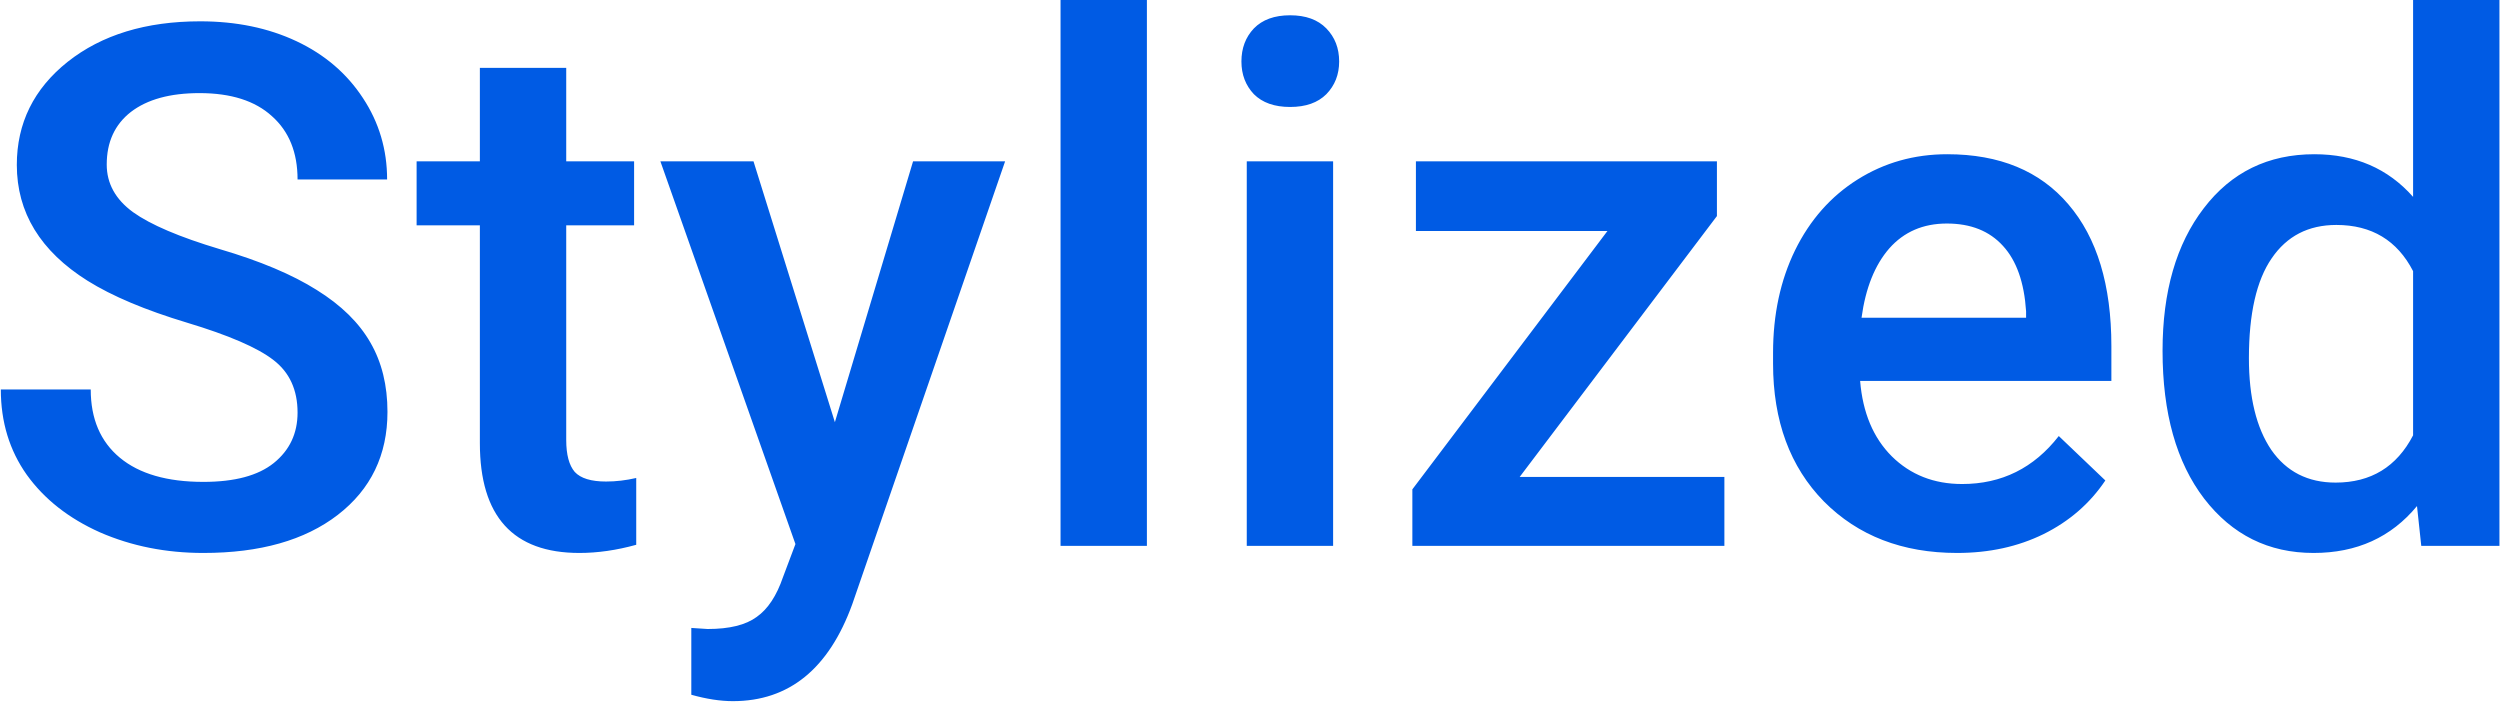
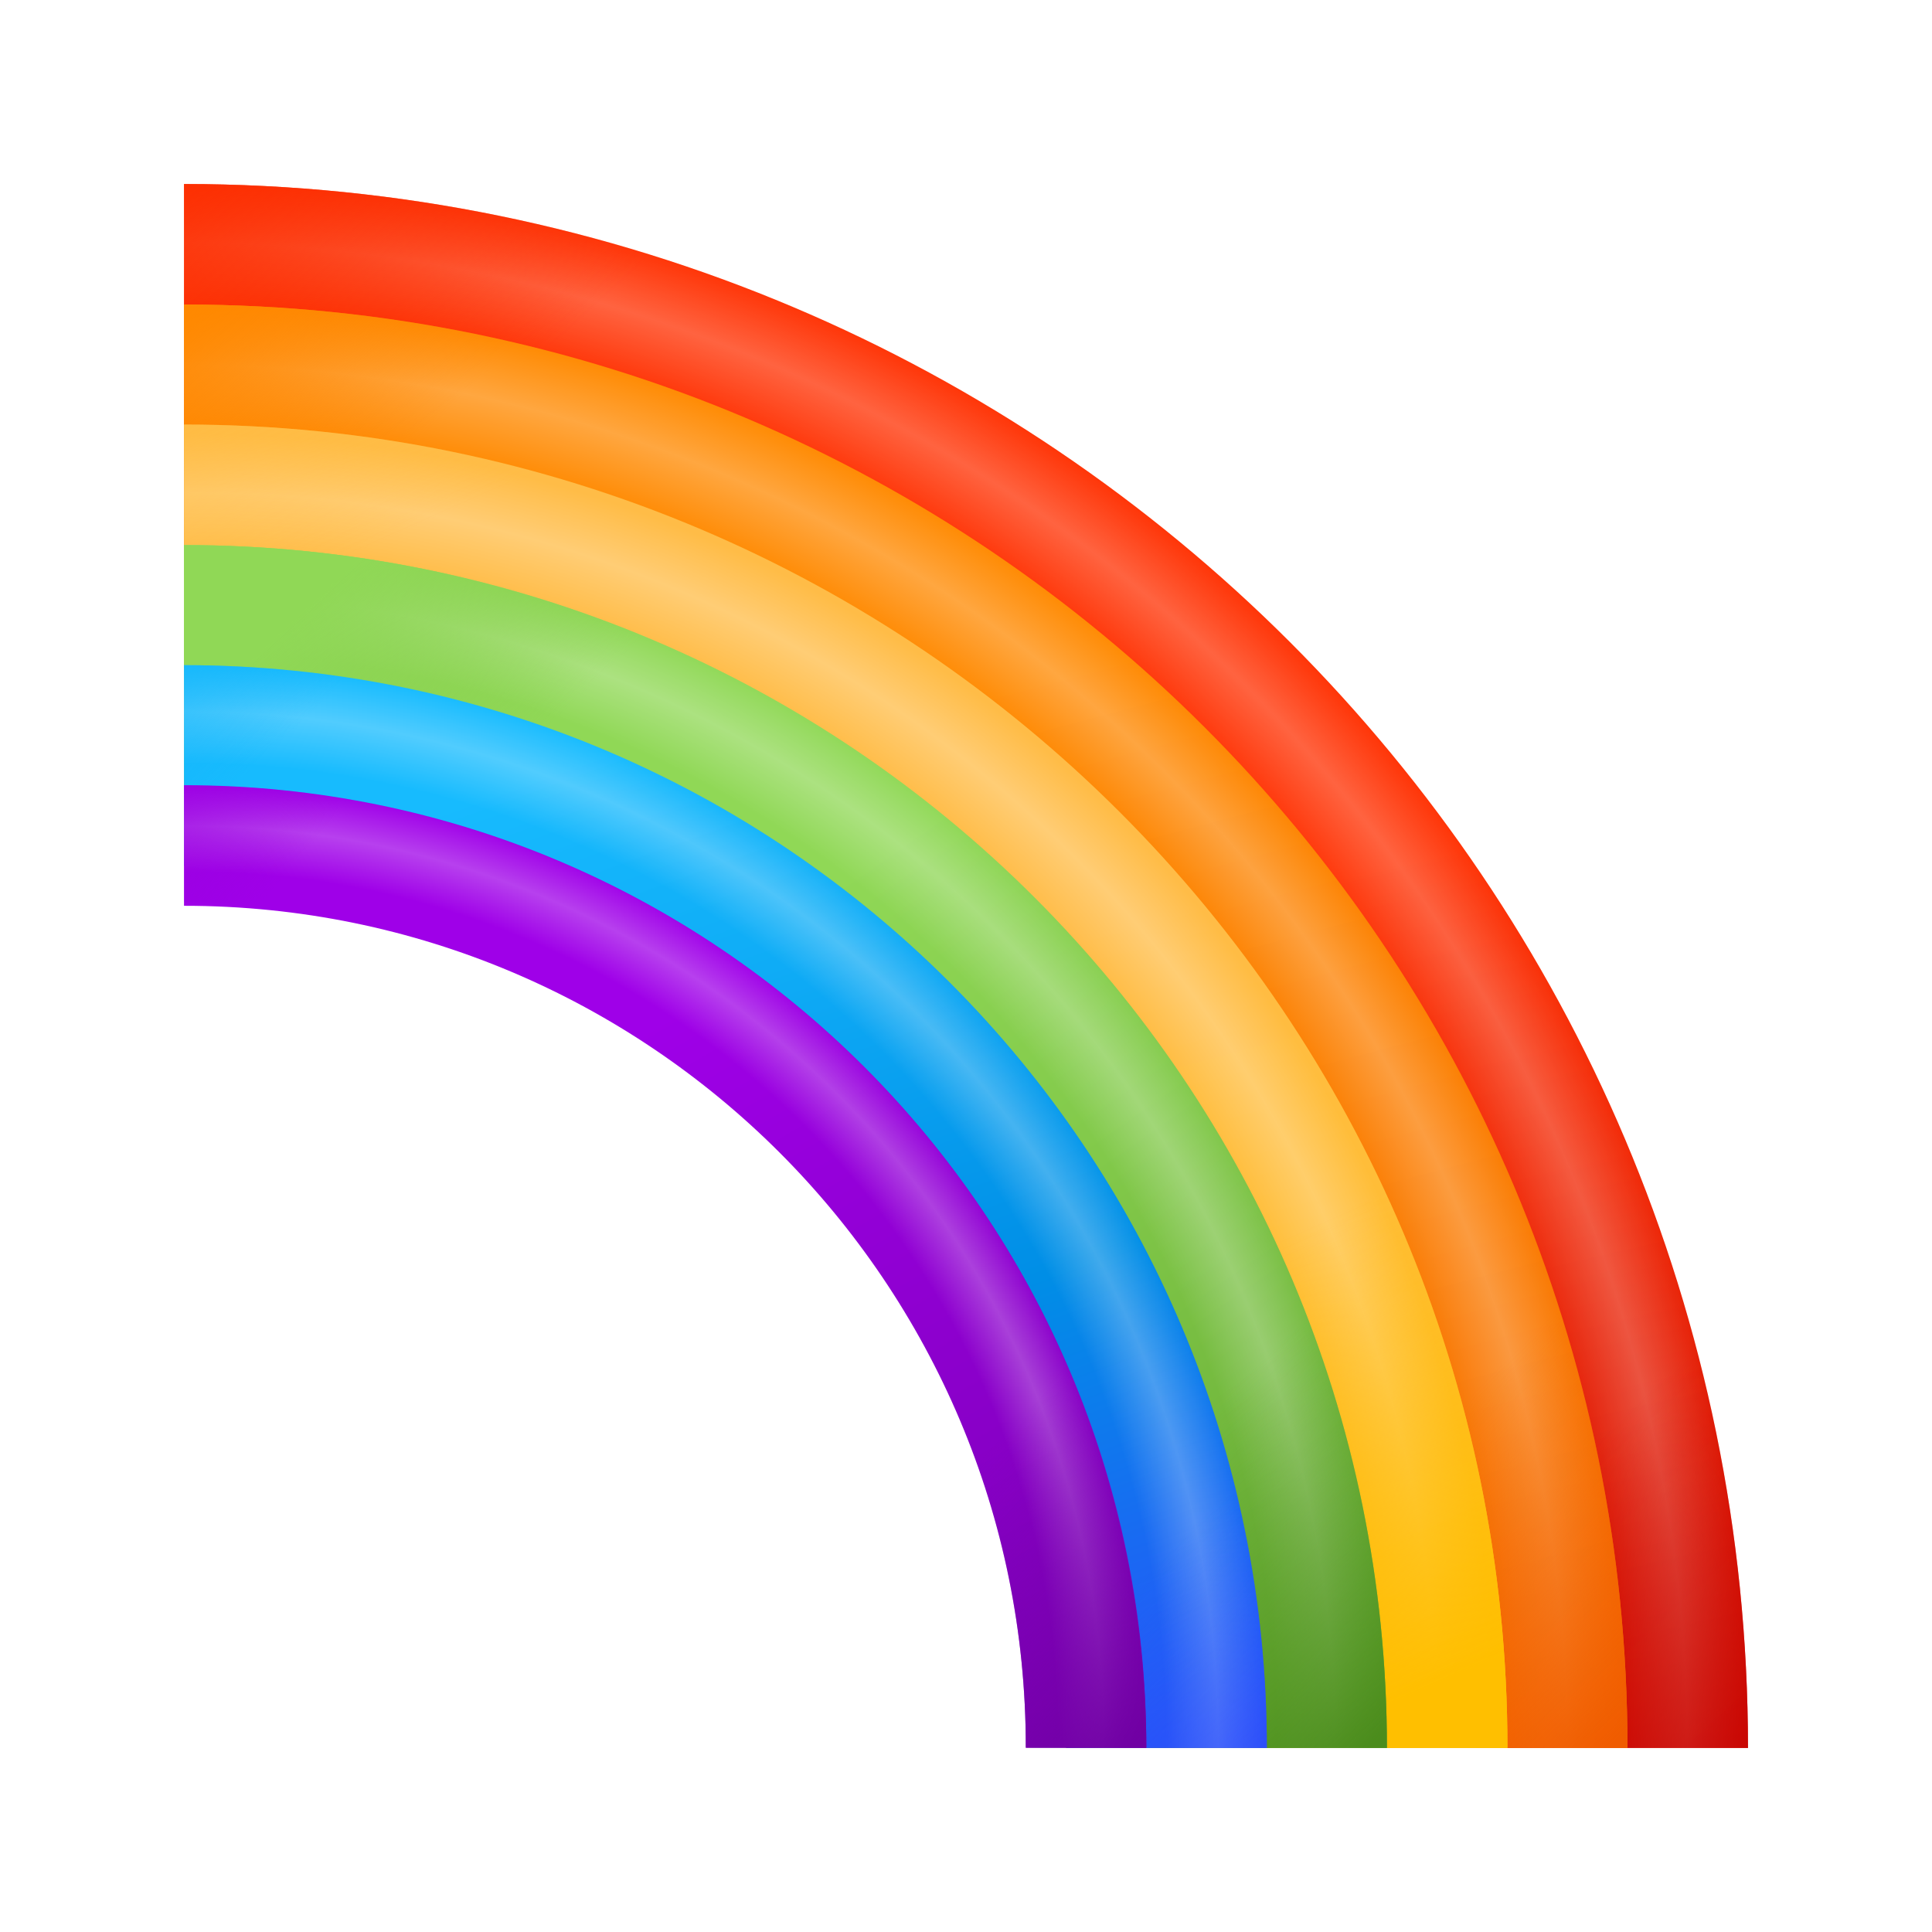
- <svg xmlns="http://www.w3.org/2000/svg" width="2061" height="579" viewBox="0 0 2061 579" fill="none">
-   <path d="M245.309 340.137C245.309 321.387 238.668 306.934 225.387 296.777C212.301 286.621 188.57 276.367 154.195 266.016C119.82 255.664 92.477 244.141 72.164 231.445C33.297 207.031 13.863 175.195 13.863 135.938C13.863 101.563 27.828 73.242 55.758 50.977C83.883 28.711 120.309 17.578 165.035 17.578C194.723 17.578 221.188 23.047 244.43 33.984C267.672 44.922 285.934 60.547 299.215 80.859C312.496 100.977 319.137 123.34 319.137 147.949H245.309C245.309 125.684 238.277 108.301 224.215 95.801C210.348 83.106 190.426 76.758 164.449 76.758C140.23 76.758 121.383 81.934 107.906 92.285C94.625 102.637 87.984 117.09 87.984 135.645C87.984 151.27 95.211 164.355 109.664 174.902C124.117 185.254 147.945 195.41 181.148 205.371C214.352 215.137 241.012 226.367 261.129 239.062C281.246 251.562 295.992 266.016 305.367 282.422C314.742 298.633 319.43 317.676 319.43 339.551C319.43 375.098 305.758 403.418 278.414 424.512C251.266 445.41 214.352 455.859 167.672 455.859C136.812 455.859 108.395 450.195 82.418 438.867C56.637 427.344 36.52 411.523 22.066 391.406C7.809 371.289 0.68 347.852 0.68 321.094H74.801C74.801 345.312 82.809 364.062 98.824 377.344C114.84 390.625 137.789 397.266 167.672 397.266C193.453 397.266 212.789 392.09 225.68 381.738C238.766 371.191 245.309 357.324 245.309 340.137ZM466.793 55.957V133.008H522.75V185.742H466.793V362.695C466.793 374.805 469.137 383.594 473.824 389.062C478.707 394.336 487.301 396.973 499.605 396.973C507.809 396.973 516.109 395.996 524.508 394.043V449.121C508.297 453.613 492.672 455.859 477.633 455.859C422.945 455.859 395.602 425.684 395.602 365.332V185.742H343.453V133.008H395.602V55.957H466.793ZM688.277 348.047L752.73 133.008H828.609L702.633 498.047C683.297 551.367 650.484 578.027 604.195 578.027C593.844 578.027 582.418 576.27 569.918 572.754V517.676L583.395 518.555C601.363 518.555 614.84 515.234 623.824 508.594C633.004 502.148 640.23 491.211 645.504 475.781L655.758 448.535L544.43 133.008H621.188L688.277 348.047ZM945.504 450H874.312V0H945.504V450ZM1099.02 450H1027.83V133.008H1099.02V450ZM1023.43 50.684C1023.43 39.746 1026.85 30.664 1033.69 23.438C1040.72 16.211 1050.68 12.598 1063.57 12.598C1076.46 12.598 1086.42 16.211 1093.45 23.438C1100.48 30.664 1104 39.746 1104 50.684C1104 61.426 1100.48 70.41 1093.45 77.637C1086.42 84.668 1076.46 88.184 1063.57 88.184C1050.68 88.184 1040.72 84.668 1033.69 77.637C1026.85 70.41 1023.43 61.426 1023.43 50.684ZM1252.83 393.164H1421.58V450H1164.35V403.418L1325.19 190.43H1167.28V133.008H1415.43V178.125L1252.83 393.164ZM1613.47 455.859C1568.36 455.859 1531.73 441.699 1503.61 413.379C1475.68 384.863 1461.71 346.973 1461.71 299.707V290.918C1461.71 259.277 1467.77 231.055 1479.88 206.25C1492.18 181.25 1509.37 161.816 1531.44 147.949C1553.51 134.082 1578.12 127.148 1605.27 127.148C1648.43 127.148 1681.73 140.918 1705.17 168.457C1728.8 195.996 1740.62 234.961 1740.62 285.352V314.062H1533.49C1535.64 340.234 1544.33 360.938 1559.57 376.172C1575 391.406 1594.33 399.023 1617.57 399.023C1650.19 399.023 1676.75 385.84 1697.26 359.473L1735.64 396.094C1722.95 415.039 1705.95 429.785 1684.66 440.332C1663.57 450.684 1639.84 455.859 1613.47 455.859ZM1604.98 184.277C1585.45 184.277 1569.62 191.113 1557.52 204.785C1545.6 218.457 1537.98 237.5 1534.66 261.914H1670.31V256.641C1668.75 232.812 1662.4 214.844 1651.27 202.734C1640.13 190.43 1624.7 184.277 1604.98 184.277ZM1782.81 289.16C1782.81 240.332 1794.14 201.172 1816.79 171.68C1839.45 141.992 1869.82 127.148 1907.91 127.148C1941.5 127.148 1968.65 138.867 1989.35 162.305V0H2060.54V450H1996.09L1992.57 417.188C1971.29 442.969 1942.87 455.859 1907.32 455.859C1870.21 455.859 1840.13 440.918 1817.09 411.035C1794.23 381.152 1782.81 340.527 1782.81 289.16ZM1854 295.312C1854 327.539 1860.15 352.734 1872.46 370.898C1884.96 388.867 1902.63 397.852 1925.48 397.852C1954.59 397.852 1975.88 384.863 1989.35 358.887V223.535C1976.27 198.145 1955.17 185.449 1926.07 185.449C1903.02 185.449 1885.25 194.629 1872.75 212.988C1860.25 231.152 1854 258.594 1854 295.312Z" fill="#005BE4" />
+ <svg xmlns="http://www.w3.org/2000/svg" width="24" height="24" viewBox="0 0 24 24" fill="none">
+   <path d="M21.714 21.714H13.246C13.246 15.937 8.063 10.754 2.286 10.754V2.286C13.017 2.286 21.714 10.983 21.714 21.714Z" fill="url(#paint0_linear)" />
+   <path opacity="0.5" d="M21.714 21.714H13.246C13.246 15.937 8.063 10.754 2.286 10.754V2.286C13.017 2.286 21.714 10.983 21.714 21.714Z" fill="url(#paint1_radial)" />
+   <path d="M21.714 21.714H13.246C13.246 15.937 8.063 10.754 2.286 10.754V2.286C13.017 2.286 21.714 10.983 21.714 21.714Z" fill="url(#paint2_linear)" />
+   <path d="M2.286 10.754V3.783C12.188 3.783 20.217 11.811 20.217 21.714H13.246C13.246 15.937 8.063 10.754 2.286 10.754Z" fill="url(#paint3_linear)" />
+   <path opacity="0.5" d="M2.286 10.754V3.783C12.188 3.783 20.217 11.811 20.217 21.714H13.246C13.246 15.937 8.063 10.754 2.286 10.754Z" fill="url(#paint4_radial)" />
+   <path d="M2.286 10.754V3.783C12.188 3.783 20.217 11.811 20.217 21.714H13.246C13.246 15.937 8.063 10.754 2.286 10.754Z" fill="url(#paint5_linear)" />
+   <path d="M2.286 10.754V5.274C11.366 5.274 18.726 12.634 18.726 21.714H13.246C13.246 15.937 8.063 10.754 2.286 10.754Z" fill="url(#paint6_linear)" />
+   <path opacity="0.5" d="M2.286 10.754V5.274C11.366 5.274 18.726 12.634 18.726 21.714H13.246C13.246 15.937 8.063 10.754 2.286 10.754Z" fill="url(#paint7_radial)" />
+   <path d="M2.286 10.754V5.274C11.366 5.274 18.726 12.634 18.726 21.714H13.246C13.246 15.937 8.063 10.754 2.286 10.754Z" fill="url(#paint8_linear)" />
+   <path d="M2.286 10.754V6.771C10.537 6.771 17.229 13.463 17.229 21.714H13.246C13.246 15.937 8.063 10.754 2.286 10.754Z" fill="url(#paint9_linear)" />
+   <path opacity="0.5" d="M2.286 10.754V6.771C10.537 6.771 17.229 13.463 17.229 21.714H13.246C13.246 15.937 8.063 10.754 2.286 10.754Z" fill="url(#paint10_radial)" />
+   <path d="M2.286 10.754V6.771C10.537 6.771 17.229 13.463 17.229 21.714H13.246C13.246 15.937 8.063 10.754 2.286 10.754Z" fill="url(#paint11_linear)" />
+   <path d="M2.286 10.754V8.263C9.714 8.263 15.737 14.286 15.737 21.714H13.246C13.246 15.937 8.063 10.754 2.286 10.754Z" fill="url(#paint12_linear)" />
+   <path opacity="0.5" d="M2.286 10.754V8.263C9.714 8.263 15.737 14.286 15.737 21.714H13.246C13.246 15.937 8.063 10.754 2.286 10.754Z" fill="url(#paint13_radial)" />
+   <path d="M2.286 10.754V8.263C9.714 8.263 15.737 14.286 15.737 21.714H12.8C12.794 15.937 8.063 10.754 2.286 10.754Z" fill="url(#paint14_linear)" />
+   <path d="M2.286 11.252V9.754C8.891 9.754 14.24 15.109 14.24 21.709H12.743C12.748 15.937 8.063 11.252 2.286 11.252Z" fill="url(#paint15_linear)" />
+   <path opacity="0.5" d="M2.286 11.206V9.76C8.891 9.76 14.24 15.114 14.24 21.715H12.743C12.748 15.937 8.063 11.206 2.286 11.206Z" fill="url(#paint16_radial)" />
+   <path d="M2.286 11.206V9.76C8.874 9.737 14.217 15.08 14.24 21.714H12.743C12.748 15.937 8.063 11.206 2.286 11.206Z" fill="url(#paint17_linear)" />
+   <defs>
+     <linearGradient id="paint0_linear" x1="14.471" y1="25.771" x2="11.283" y2="12.022" gradientUnits="userSpaceOnUse">
+       <stop stop-color="#C20000" />
+       <stop offset="0.077" stop-color="#C80400" />
+       <stop offset="0.684" stop-color="#F02300" />
+       <stop offset="0.999" stop-color="#FF2F00" />
+     </linearGradient>
+     <radialGradient id="paint1_radial" cx="0" cy="0" r="1" gradientUnits="userSpaceOnUse" gradientTransform="translate(2.31506 21.657) rotate(180) scale(19.4019)">
+       <stop offset="0.907" stop-color="white" stop-opacity="0" />
+       <stop offset="0.955" stop-color="white" stop-opacity="0.5" />
+       <stop offset="1" stop-color="white" stop-opacity="0" />
+     </radialGradient>
+     <linearGradient id="paint2_linear" x1="21.913" y1="23.363" x2="1.987" y2="1.477" gradientUnits="userSpaceOnUse">
+       <stop stop-color="#C20000" />
+       <stop offset="0.028" stop-color="#C50200" stop-opacity="0.846" />
+       <stop offset="0.185" stop-color="#CF0A00" stop-opacity="0" />
+       <stop offset="0.392" stop-color="#DD1500" stop-opacity="0" />
+       <stop offset="0.818" stop-color="#F72900" stop-opacity="0" />
+       <stop offset="0.961" stop-color="#FC2D00" stop-opacity="0.791" />
+       <stop offset="0.999" stop-color="#FF2F00" />
+     </linearGradient>
+     <linearGradient id="paint3_linear" x1="14.806" y1="28.516" x2="9.675" y2="9.087" gradientUnits="userSpaceOnUse">
+       <stop stop-color="#F05C00" />
+       <stop offset="0.593" stop-color="#FA7A00" />
+       <stop offset="0.999" stop-color="#FF8900" />
+     </linearGradient>
+     <radialGradient id="paint4_radial" cx="0" cy="0" r="1" gradientUnits="userSpaceOnUse" gradientTransform="translate(2.32336 21.6819) rotate(180) scale(17.9352)">
+       <stop offset="0.907" stop-color="white" stop-opacity="0" />
+       <stop offset="0.955" stop-color="white" stop-opacity="0.5" />
+       <stop offset="1" stop-color="white" stop-opacity="0" />
+     </radialGradient>
+     <linearGradient id="paint5_linear" x1="20.14" y1="21.558" x2="2.372" y2="3.558" gradientUnits="userSpaceOnUse">
+       <stop stop-color="#F05C00" />
+       <stop offset="0.025" stop-color="#F15E00" stop-opacity="0.854" />
+       <stop offset="0.171" stop-color="#F46900" stop-opacity="0" />
+       <stop offset="0.188" stop-color="#F46A00" stop-opacity="0" />
+       <stop offset="0.868" stop-color="#FD8300" stop-opacity="0" />
+       <stop offset="0.987" stop-color="#FF8800" stop-opacity="0.914" />
+       <stop offset="0.999" stop-color="#FF8900" />
+     </linearGradient>
+     <linearGradient id="paint6_linear" x1="13.387" y1="26.001" x2="9.801" y2="12.501" gradientUnits="userSpaceOnUse">
+       <stop stop-color="#FFBF00" />
+       <stop offset="0.186" stop-color="#FFBE10" />
+       <stop offset="0.72" stop-color="#FFBD38" />
+       <stop offset="0.997" stop-color="#FFBC47" />
+     </linearGradient>
+     <radialGradient id="paint7_radial" cx="0" cy="0" r="1" gradientUnits="userSpaceOnUse" gradientTransform="translate(2.33997 21.6323) rotate(180) scale(16.34)">
+       <stop offset="0.907" stop-color="white" stop-opacity="0" />
+       <stop offset="0.955" stop-color="white" stop-opacity="0.5" />
+       <stop offset="1" stop-color="white" stop-opacity="0" />
+     </radialGradient>
+     <linearGradient id="paint8_linear" x1="14.1" y1="22.581" x2="4.61" y2="1.211" gradientUnits="userSpaceOnUse">
+       <stop stop-color="#FFBF00" />
+       <stop offset="0.25" stop-color="#FFBE15" stop-opacity="0" />
+       <stop offset="0.386" stop-color="#FFBD20" stop-opacity="0" />
+       <stop offset="0.782" stop-color="#FFBC3C" stop-opacity="0" />
+       <stop offset="0.997" stop-color="#FFBC47" />
+     </linearGradient>
+     <linearGradient id="paint9_linear" x1="18.85" y1="26.93" x2="8.538" y2="12.136" gradientUnits="userSpaceOnUse">
+       <stop offset="0.001" stop-color="#4B8C1C" />
+       <stop offset="0.233" stop-color="#5EA12C" />
+       <stop offset="0.736" stop-color="#82C94A" />
+       <stop offset="0.997" stop-color="#90D856" />
+     </linearGradient>
+     <radialGradient id="paint10_radial" cx="0" cy="0" r="1" gradientUnits="userSpaceOnUse" gradientTransform="translate(2.33592 21.6391) rotate(180) scale(14.8703)">
+       <stop offset="0.907" stop-color="white" stop-opacity="0" />
+       <stop offset="0.955" stop-color="white" stop-opacity="0.5" />
+       <stop offset="1" stop-color="white" stop-opacity="0" />
+     </radialGradient>
+     <linearGradient id="paint11_linear" x1="17.387" y1="21.375" x2="4.069" y2="7.227" gradientUnits="userSpaceOnUse">
+       <stop offset="0.001" stop-color="#4B8C1C" />
+       <stop offset="0.228" stop-color="#61A42E" stop-opacity="0" />
+       <stop offset="0.377" stop-color="#6BAE36" stop-opacity="0" />
+       <stop offset="0.836" stop-color="#85CB4C" stop-opacity="0" />
+       <stop offset="0.997" stop-color="#90D856" />
+     </linearGradient>
+     <linearGradient id="paint12_linear" x1="12.273" y1="24.137" x2="6.993" y2="9.441" gradientUnits="userSpaceOnUse">
+       <stop offset="0.007" stop-color="#3640FF" />
+       <stop offset="0.143" stop-color="#2657F8" />
+       <stop offset="0.484" stop-color="#008EE6" />
+       <stop offset="0.789" stop-color="#0FACF6" />
+       <stop offset="0.997" stop-color="#17BBFE" />
+     </linearGradient>
+     <radialGradient id="paint13_radial" cx="0" cy="0" r="1" gradientUnits="userSpaceOnUse" gradientTransform="translate(2.33996 21.632) rotate(180) scale(13.4008)">
+       <stop offset="0.907" stop-color="white" stop-opacity="0" />
+       <stop offset="0.955" stop-color="white" stop-opacity="0.5" />
+       <stop offset="1" stop-color="white" stop-opacity="0" />
+     </radialGradient>
+     <linearGradient id="paint14_linear" x1="17.524" y1="22.608" x2="2.28" y2="6.417" gradientUnits="userSpaceOnUse">
+       <stop offset="0.007" stop-color="#3640FF" />
+       <stop offset="0.203" stop-color="#1B67F2" stop-opacity="0" />
+       <stop offset="0.484" stop-color="#008EE6" stop-opacity="0" />
+       <stop offset="0.585" stop-color="#0598EB" stop-opacity="0" />
+       <stop offset="0.871" stop-color="#12B0F8" stop-opacity="0" />
+       <stop offset="0.997" stop-color="#17BBFE" />
+     </linearGradient>
+     <linearGradient id="paint15_linear" x1="14.332" y1="25.207" x2="7.234" y2="13.102" gradientUnits="userSpaceOnUse">
+       <stop offset="0.003" stop-color="#7000A3" />
+       <stop offset="0.799" stop-color="#9500DA" />
+       <stop offset="0.993" stop-color="#9F00E8" />
+     </linearGradient>
+     <radialGradient id="paint16_radial" cx="0" cy="0" r="1" gradientUnits="userSpaceOnUse" gradientTransform="translate(2.33996 21.6324) rotate(180) scale(11.94)">
+       <stop offset="0.907" stop-color="white" stop-opacity="0" />
+       <stop offset="0.955" stop-color="white" stop-opacity="0.5" />
+       <stop offset="1" stop-color="white" stop-opacity="0" />
+     </radialGradient>
+     <linearGradient id="paint17_linear" x1="15.175" y1="20.548" x2="1.692" y2="8.459" gradientUnits="userSpaceOnUse">
+       <stop offset="0.003" stop-color="#7000A3" />
+       <stop offset="0.212" stop-color="#7B00B3" stop-opacity="0" />
+       <stop offset="0.835" stop-color="#9400D8" stop-opacity="0" />
+       <stop offset="0.993" stop-color="#9F00E8" />
+     </linearGradient>
+   </defs>
</svg>
